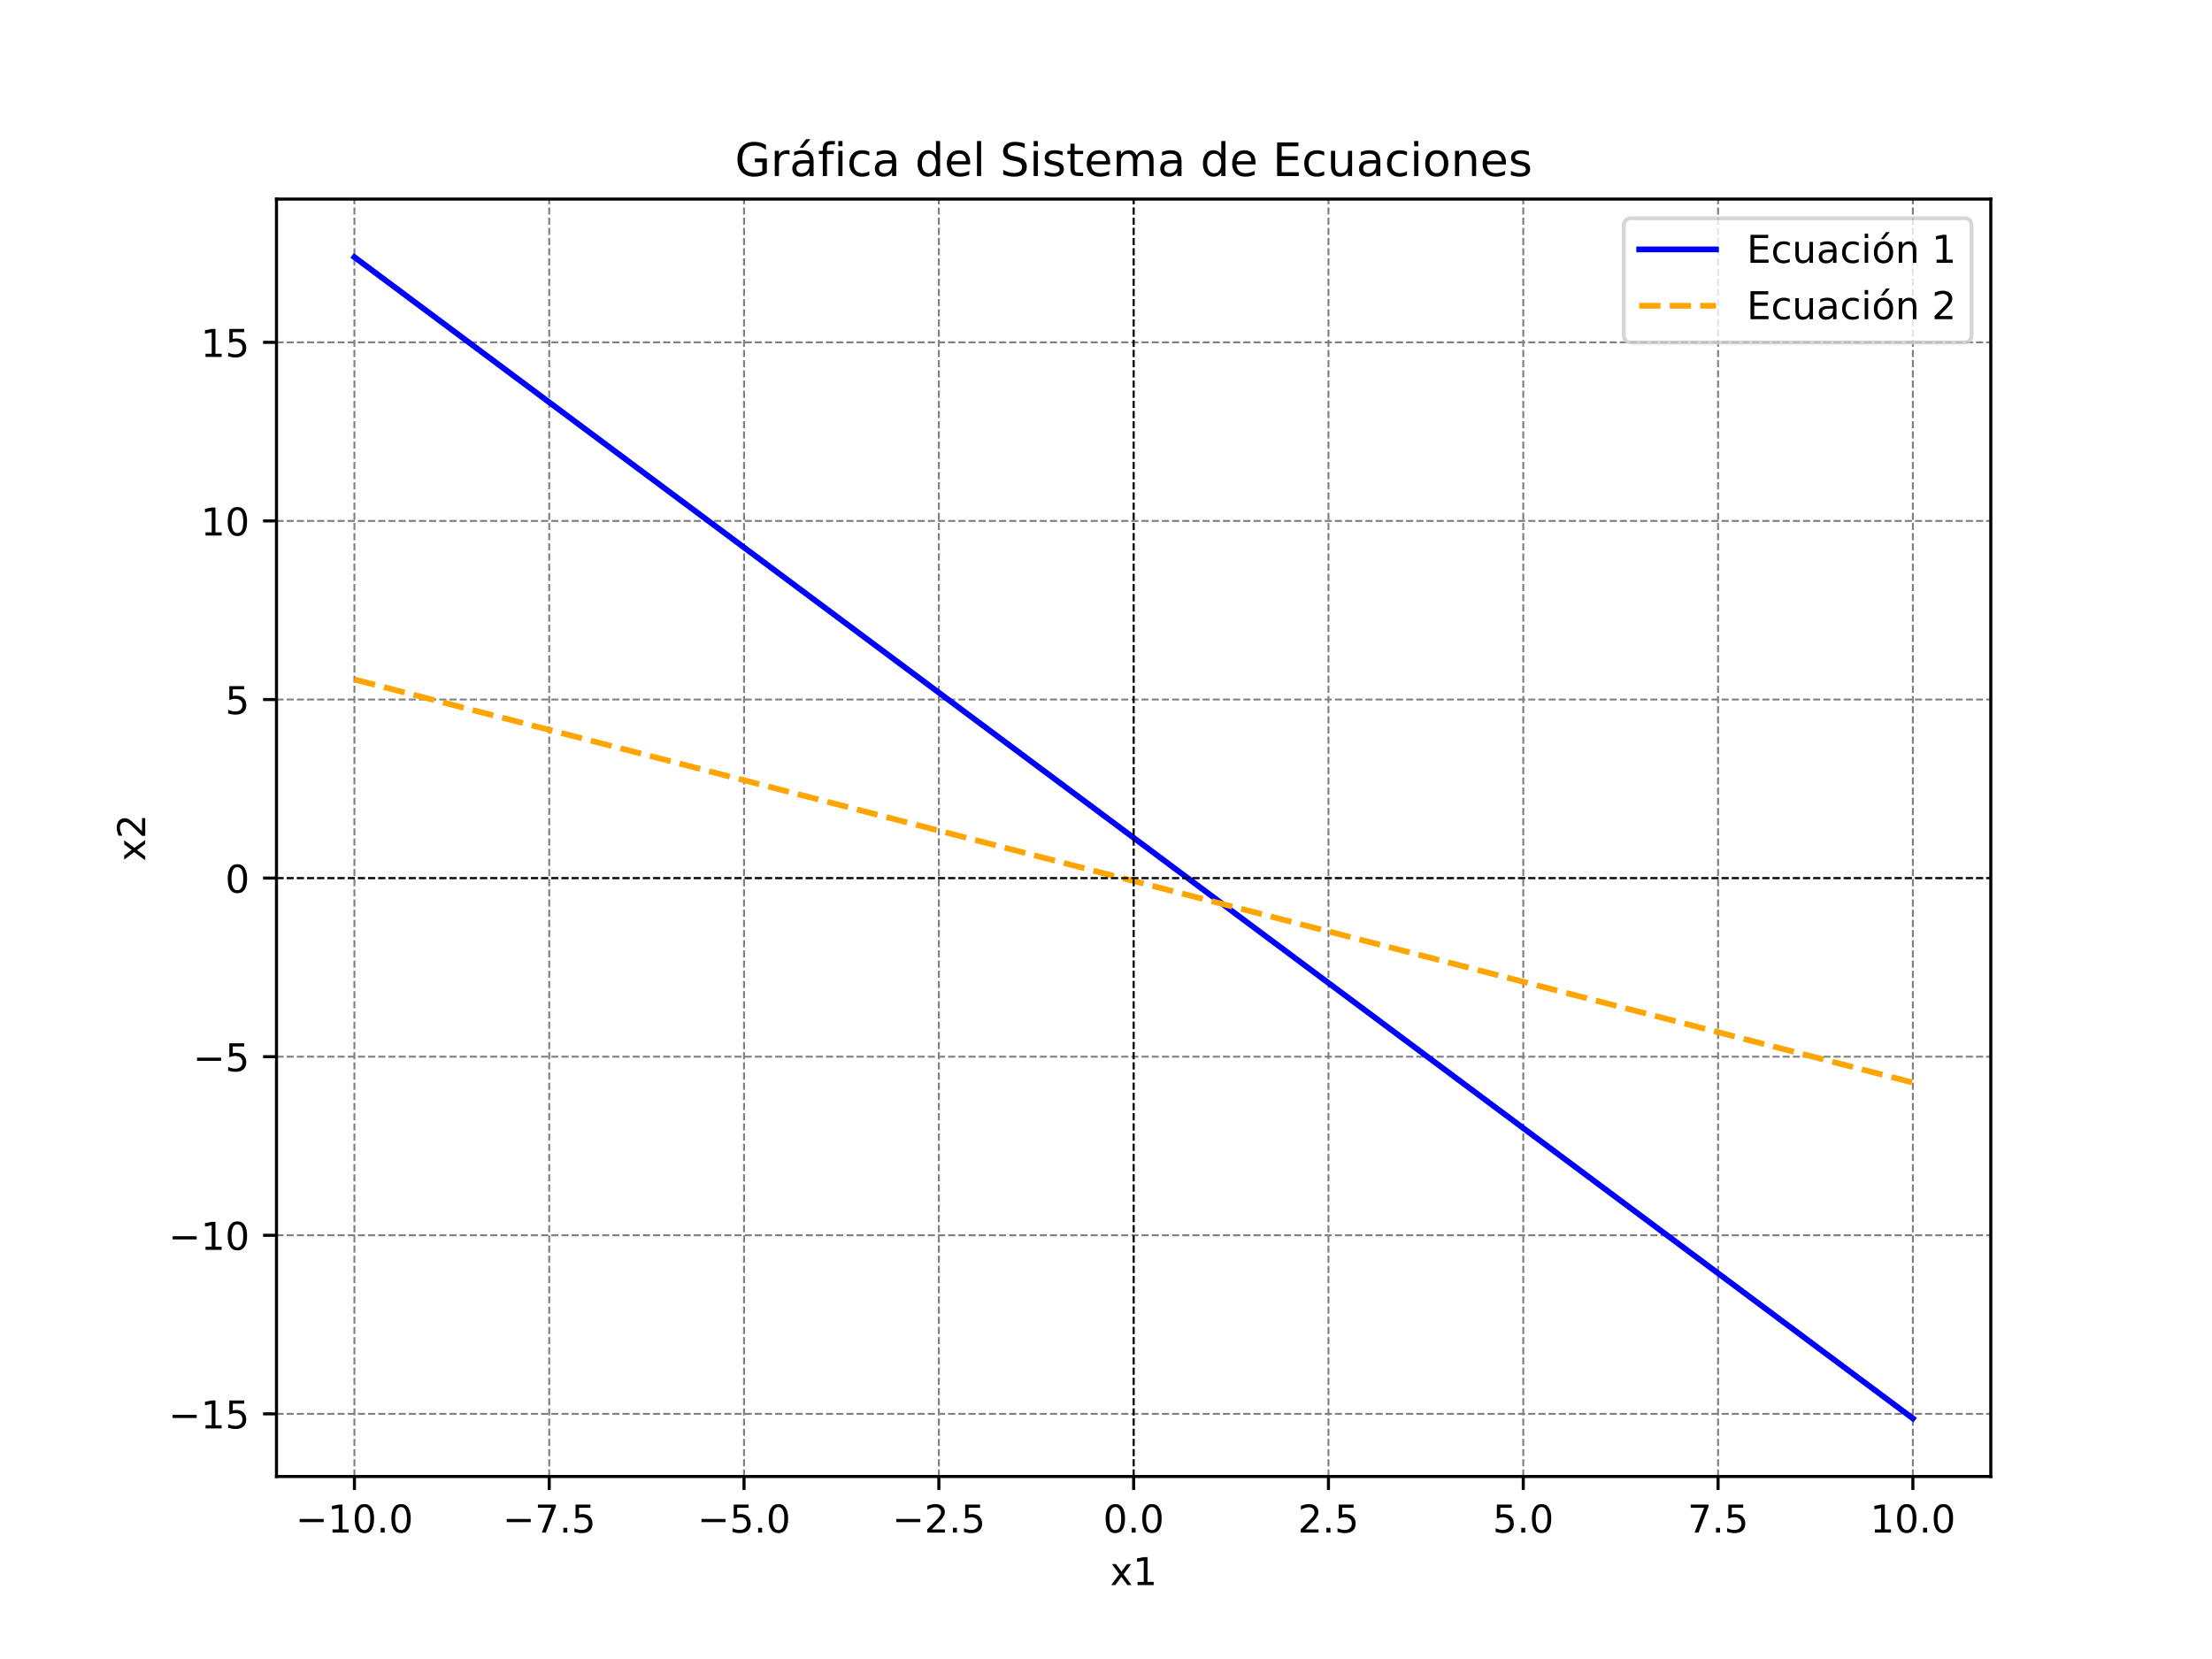
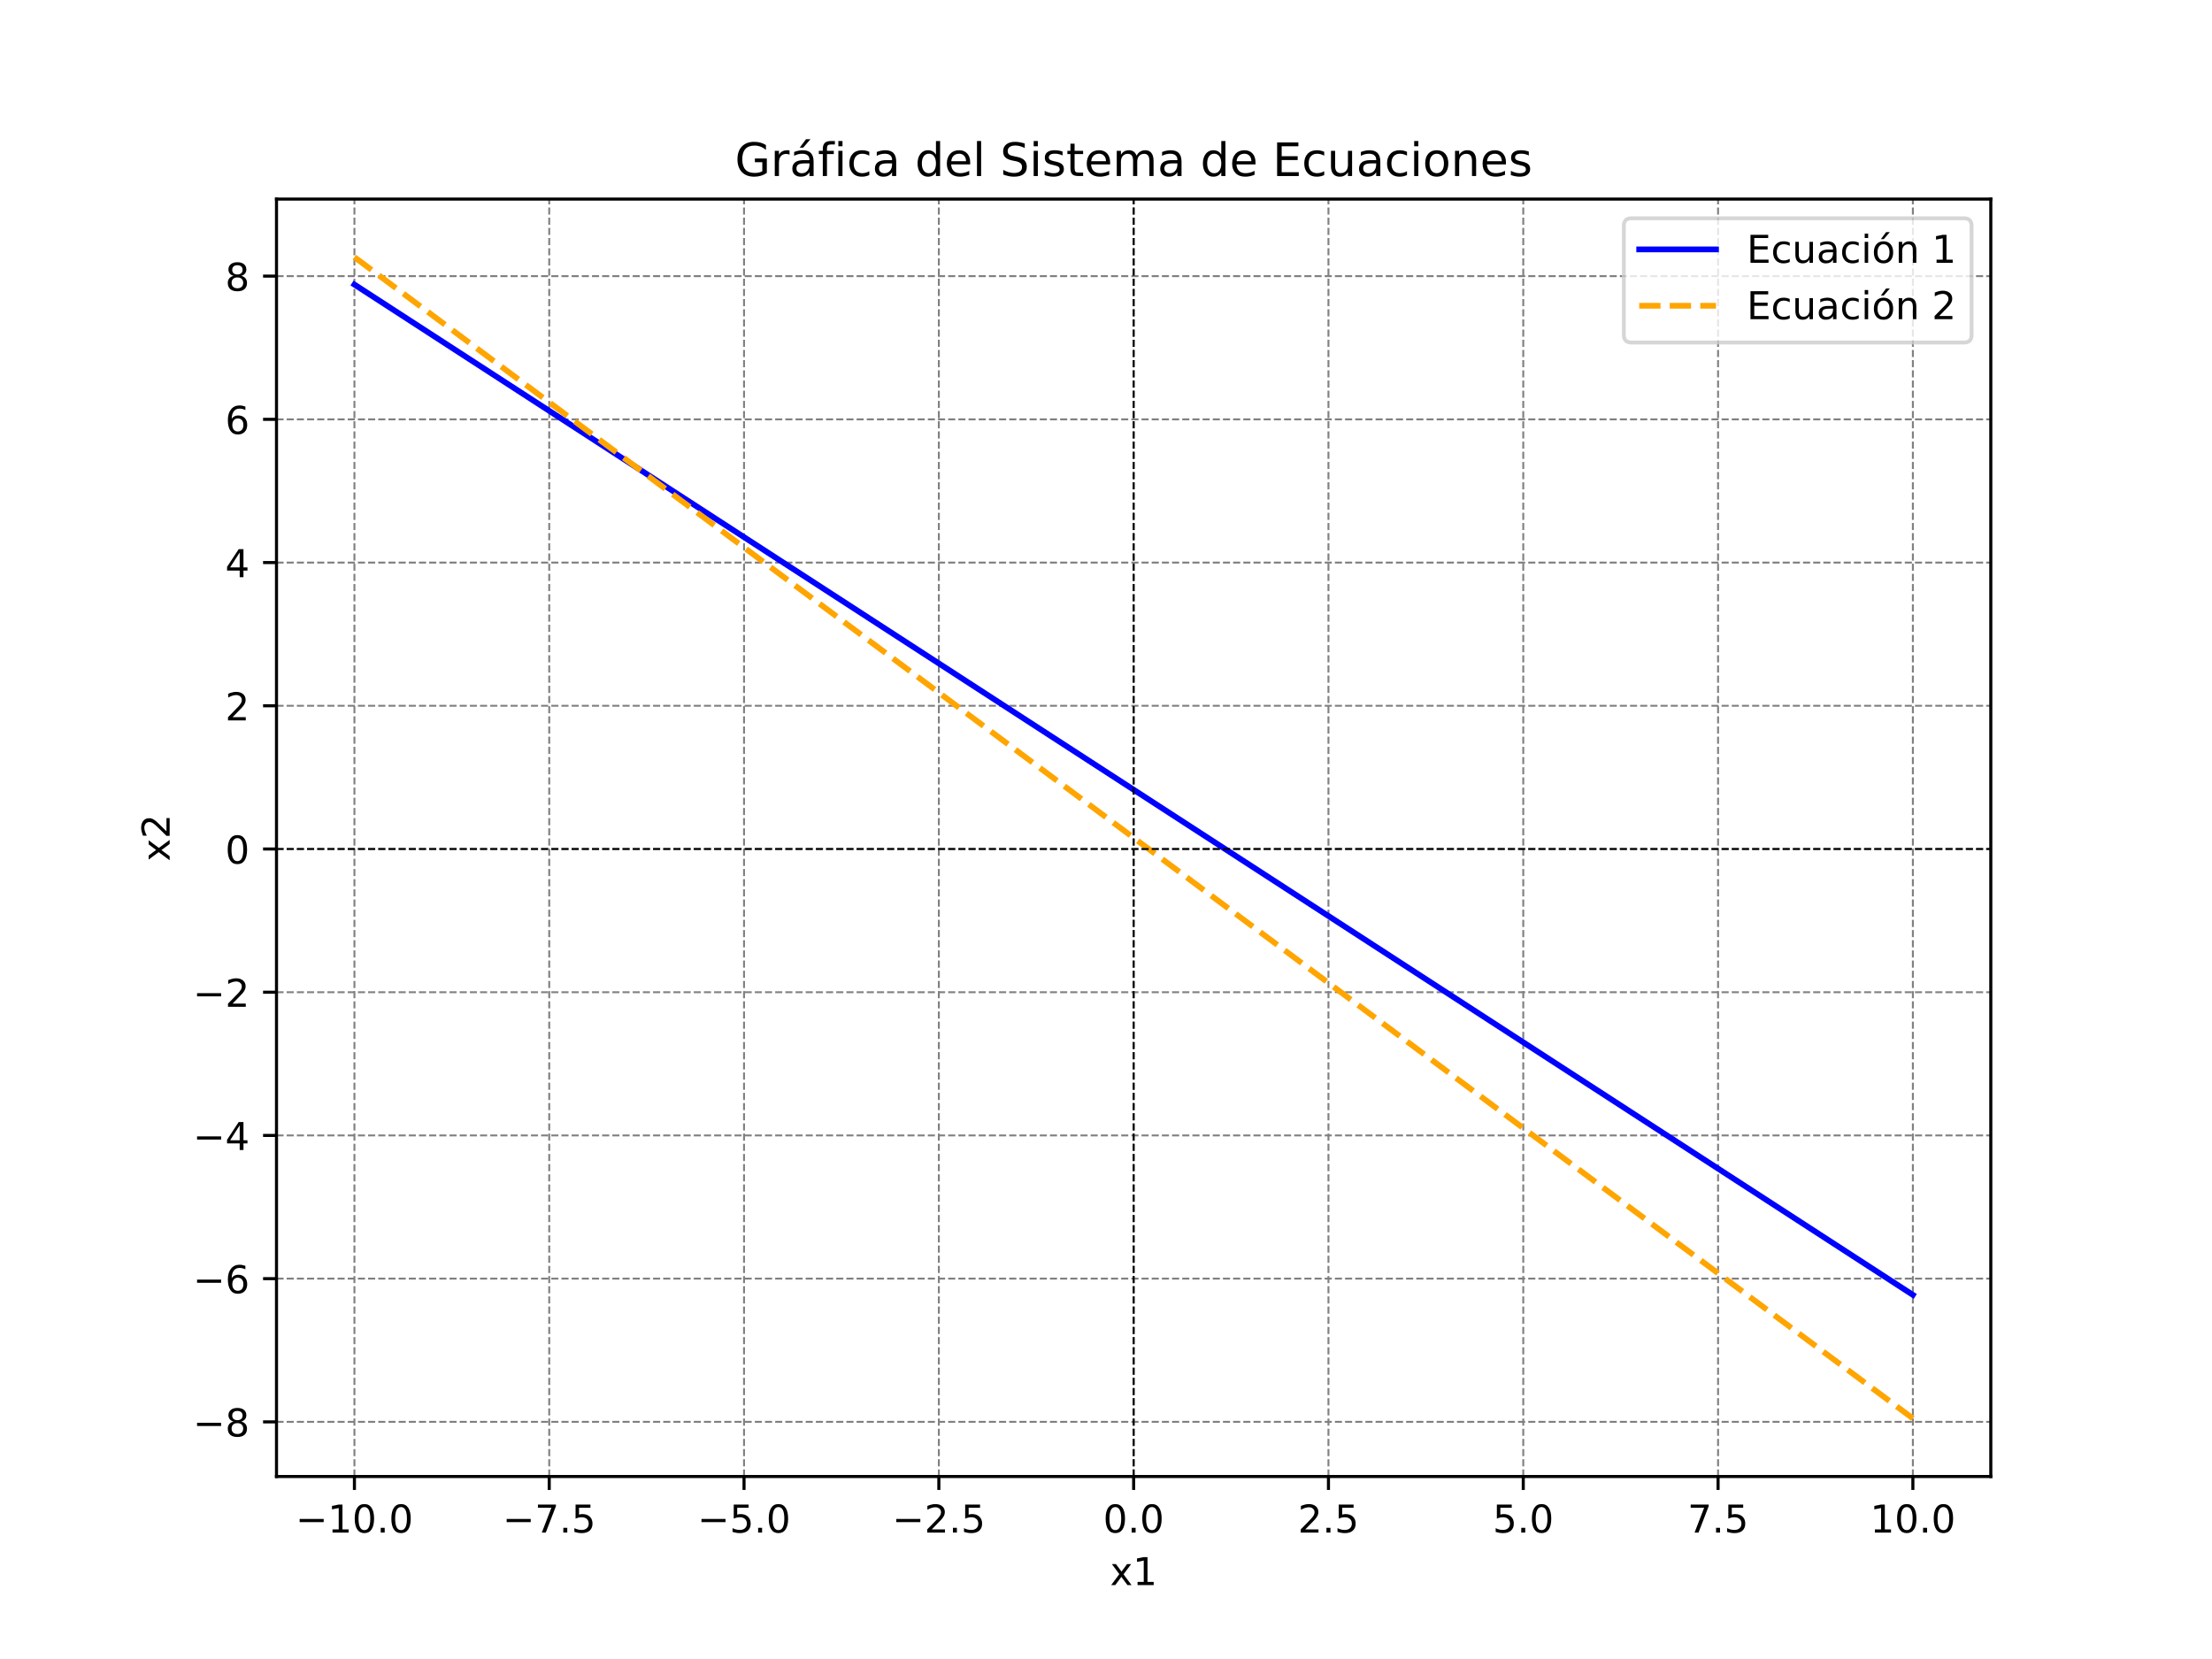
<svg xmlns="http://www.w3.org/2000/svg" xmlns:xlink="http://www.w3.org/1999/xlink" width="576pt" height="432pt" viewBox="0 0 576 432" version="1.1">
  <defs>
    <style type="text/css">*{stroke-linejoin: round; stroke-linecap: butt}</style>
  </defs>
  <g id="figure_1">
    <g id="patch_1">
      <path d="M 0 432  L 576 432  L 576 0  L 0 0  z " style="fill: #ffffff" />
    </g>
    <g id="axes_1">
      <g id="patch_2">
        <path d="M 72 384.48  L 518.4 384.48  L 518.4 51.84  L 72 51.84  z " style="fill: #ffffff" />
      </g>
      <g id="matplotlib.axis_1">
        <g id="xtick_1">
          <g id="line2d_1">
-             <path d="M 92.291 384.48  L 92.291 51.84  " clip-path="url(#pe695e74eee)" style="fill: none; stroke-dasharray: 1.85,0.8; stroke-dashoffset: 0; stroke: #808080; stroke-width: 0.5" />
+             <path d="M 92.291 384.48  L 92.291 51.84  " clip-path="url(#p5230355f85)" style="fill: none; stroke-dasharray: 1.85,0.8; stroke-dashoffset: 0; stroke: #808080; stroke-width: 0.5" />
          </g>
          <g id="line2d_2">
            <defs>
-               <path id="m166643a749" d="M 0 0  L 0 3.5  " style="stroke: #000000; stroke-width: 0.8" />
+               <path id="m3324bf69c1" d="M 0 0  L 0 3.5  " style="stroke: #000000; stroke-width: 0.8" />
            </defs>
            <g>
-               <use xlink:href="#m166643a749" x="92.291" y="384.48" style="stroke: #000000; stroke-width: 0.8" />
+               <use xlink:href="#m3324bf69c1" x="92.291" y="384.48" style="stroke: #000000; stroke-width: 0.8" />
            </g>
          </g>
          <g id="text_1">
            <g transform="translate(76.96825 399.0784) scale(0.1 -0.1)">
              <defs>
                <path id="DejaVuSans-2212" d="M 678 2272  L 4684 2272  L 4684 1741  L 678 1741  L 678 2272  z " transform="scale(0.015625)" />
                <path id="DejaVuSans-31" d="M 794 531  L 1825 531  L 1825 4091  L 703 3866  L 703 4441  L 1819 4666  L 2450 4666  L 2450 531  L 3481 531  L 3481 0  L 794 0  L 794 531  z " transform="scale(0.015625)" />
                <path id="DejaVuSans-30" d="M 2034 4250  Q 1547 4250 1301 3770  Q 1056 3291 1056 2328  Q 1056 1369 1301 889  Q 1547 409 2034 409  Q 2525 409 2770 889  Q 3016 1369 3016 2328  Q 3016 3291 2770 3770  Q 2525 4250 2034 4250  z M 2034 4750  Q 2819 4750 3233 4129  Q 3647 3509 3647 2328  Q 3647 1150 3233 529  Q 2819 -91 2034 -91  Q 1250 -91 836 529  Q 422 1150 422 2328  Q 422 3509 836 4129  Q 1250 4750 2034 4750  z " transform="scale(0.015625)" />
                <path id="DejaVuSans-2e" d="M 684 794  L 1344 794  L 1344 0  L 684 0  L 684 794  z " transform="scale(0.015625)" />
              </defs>
              <use xlink:href="#DejaVuSans-2212" />
              <use xlink:href="#DejaVuSans-31" x="83.789" />
              <use xlink:href="#DejaVuSans-30" x="147.412" />
              <use xlink:href="#DejaVuSans-2e" x="211.035" />
              <use xlink:href="#DejaVuSans-30" x="242.822" />
            </g>
          </g>
        </g>
        <g id="xtick_2">
          <g id="line2d_3">
-             <path d="M 143.018 384.48  L 143.018 51.84  " clip-path="url(#pe695e74eee)" style="fill: none; stroke-dasharray: 1.85,0.8; stroke-dashoffset: 0; stroke: #808080; stroke-width: 0.5" />
+             <path d="M 143.018 384.48  L 143.018 51.84  " clip-path="url(#p5230355f85)" style="fill: none; stroke-dasharray: 1.85,0.8; stroke-dashoffset: 0; stroke: #808080; stroke-width: 0.5" />
          </g>
          <g id="line2d_4">
            <g>
-               <use xlink:href="#m166643a749" x="143.018" y="384.48" style="stroke: #000000; stroke-width: 0.8" />
+               <use xlink:href="#m3324bf69c1" x="143.018" y="384.48" style="stroke: #000000; stroke-width: 0.8" />
            </g>
          </g>
          <g id="text_2">
            <g transform="translate(130.8768 399.0784) scale(0.1 -0.1)">
              <defs>
                <path id="DejaVuSans-37" d="M 525 4666  L 3525 4666  L 3525 4397  L 1831 0  L 1172 0  L 2766 4134  L 525 4134  L 525 4666  z " transform="scale(0.015625)" />
                <path id="DejaVuSans-35" d="M 691 4666  L 3169 4666  L 3169 4134  L 1269 4134  L 1269 2991  Q 1406 3038 1543 3061  Q 1681 3084 1819 3084  Q 2600 3084 3056 2656  Q 3513 2228 3513 1497  Q 3513 744 3044 326  Q 2575 -91 1722 -91  Q 1428 -91 1123 -41  Q 819 9 494 109  L 494 744  Q 775 591 1075 516  Q 1375 441 1709 441  Q 2250 441 2565 725  Q 2881 1009 2881 1497  Q 2881 1984 2565 2268  Q 2250 2553 1709 2553  Q 1456 2553 1204 2497  Q 953 2441 691 2322  L 691 4666  z " transform="scale(0.015625)" />
              </defs>
              <use xlink:href="#DejaVuSans-2212" />
              <use xlink:href="#DejaVuSans-37" x="83.789" />
              <use xlink:href="#DejaVuSans-2e" x="147.412" />
              <use xlink:href="#DejaVuSans-35" x="179.199" />
            </g>
          </g>
        </g>
        <g id="xtick_3">
          <g id="line2d_5">
-             <path d="M 193.745 384.48  L 193.745 51.84  " clip-path="url(#pe695e74eee)" style="fill: none; stroke-dasharray: 1.85,0.8; stroke-dashoffset: 0; stroke: #808080; stroke-width: 0.5" />
+             <path d="M 193.745 384.48  L 193.745 51.84  " clip-path="url(#p5230355f85)" style="fill: none; stroke-dasharray: 1.85,0.8; stroke-dashoffset: 0; stroke: #808080; stroke-width: 0.5" />
          </g>
          <g id="line2d_6">
            <g>
-               <use xlink:href="#m166643a749" x="193.745" y="384.48" style="stroke: #000000; stroke-width: 0.8" />
+               <use xlink:href="#m3324bf69c1" x="193.745" y="384.48" style="stroke: #000000; stroke-width: 0.8" />
            </g>
          </g>
          <g id="text_3">
            <g transform="translate(181.604 399.0784) scale(0.1 -0.1)">
              <use xlink:href="#DejaVuSans-2212" />
              <use xlink:href="#DejaVuSans-35" x="83.789" />
              <use xlink:href="#DejaVuSans-2e" x="147.412" />
              <use xlink:href="#DejaVuSans-30" x="179.199" />
            </g>
          </g>
        </g>
        <g id="xtick_4">
          <g id="line2d_7">
-             <path d="M 244.473 384.48  L 244.473 51.84  " clip-path="url(#pe695e74eee)" style="fill: none; stroke-dasharray: 1.85,0.8; stroke-dashoffset: 0; stroke: #808080; stroke-width: 0.5" />
+             <path d="M 244.473 384.48  L 244.473 51.84  " clip-path="url(#p5230355f85)" style="fill: none; stroke-dasharray: 1.85,0.8; stroke-dashoffset: 0; stroke: #808080; stroke-width: 0.5" />
          </g>
          <g id="line2d_8">
            <g>
-               <use xlink:href="#m166643a749" x="244.473" y="384.48" style="stroke: #000000; stroke-width: 0.8" />
+               <use xlink:href="#m3324bf69c1" x="244.473" y="384.48" style="stroke: #000000; stroke-width: 0.8" />
            </g>
          </g>
          <g id="text_4">
            <g transform="translate(232.3313 399.0784) scale(0.1 -0.1)">
              <defs>
                <path id="DejaVuSans-32" d="M 1228 531  L 3431 531  L 3431 0  L 469 0  L 469 531  Q 828 903 1448 1529  Q 2069 2156 2228 2338  Q 2531 2678 2651 2914  Q 2772 3150 2772 3378  Q 2772 3750 2511 3984  Q 2250 4219 1831 4219  Q 1534 4219 1204 4116  Q 875 4013 500 3803  L 500 4441  Q 881 4594 1212 4672  Q 1544 4750 1819 4750  Q 2544 4750 2975 4387  Q 3406 4025 3406 3419  Q 3406 3131 3298 2873  Q 3191 2616 2906 2266  Q 2828 2175 2409 1742  Q 1991 1309 1228 531  z " transform="scale(0.015625)" />
              </defs>
              <use xlink:href="#DejaVuSans-2212" />
              <use xlink:href="#DejaVuSans-32" x="83.789" />
              <use xlink:href="#DejaVuSans-2e" x="147.412" />
              <use xlink:href="#DejaVuSans-35" x="179.199" />
            </g>
          </g>
        </g>
        <g id="xtick_5">
          <g id="line2d_9">
-             <path d="M 295.2 384.48  L 295.2 51.84  " clip-path="url(#pe695e74eee)" style="fill: none; stroke-dasharray: 1.85,0.8; stroke-dashoffset: 0; stroke: #808080; stroke-width: 0.5" />
+             <path d="M 295.2 384.48  L 295.2 51.84  " clip-path="url(#p5230355f85)" style="fill: none; stroke-dasharray: 1.85,0.8; stroke-dashoffset: 0; stroke: #808080; stroke-width: 0.5" />
          </g>
          <g id="line2d_10">
            <g>
-               <use xlink:href="#m166643a749" x="295.2" y="384.48" style="stroke: #000000; stroke-width: 0.8" />
+               <use xlink:href="#m3324bf69c1" x="295.2" y="384.48" style="stroke: #000000; stroke-width: 0.8" />
            </g>
          </g>
          <g id="text_5">
            <g transform="translate(287.2484 399.0784) scale(0.1 -0.1)">
              <use xlink:href="#DejaVuSans-30" />
              <use xlink:href="#DejaVuSans-2e" x="63.623" />
              <use xlink:href="#DejaVuSans-30" x="95.41" />
            </g>
          </g>
        </g>
        <g id="xtick_6">
          <g id="line2d_11">
-             <path d="M 345.927 384.48  L 345.927 51.84  " clip-path="url(#pe695e74eee)" style="fill: none; stroke-dasharray: 1.85,0.8; stroke-dashoffset: 0; stroke: #808080; stroke-width: 0.5" />
+             <path d="M 345.927 384.48  L 345.927 51.84  " clip-path="url(#p5230355f85)" style="fill: none; stroke-dasharray: 1.85,0.8; stroke-dashoffset: 0; stroke: #808080; stroke-width: 0.5" />
          </g>
          <g id="line2d_12">
            <g>
-               <use xlink:href="#m166643a749" x="345.927" y="384.48" style="stroke: #000000; stroke-width: 0.8" />
+               <use xlink:href="#m3324bf69c1" x="345.927" y="384.48" style="stroke: #000000; stroke-width: 0.8" />
            </g>
          </g>
          <g id="text_6">
            <g transform="translate(337.9757 399.0784) scale(0.1 -0.1)">
              <use xlink:href="#DejaVuSans-32" />
              <use xlink:href="#DejaVuSans-2e" x="63.623" />
              <use xlink:href="#DejaVuSans-35" x="95.41" />
            </g>
          </g>
        </g>
        <g id="xtick_7">
          <g id="line2d_13">
-             <path d="M 396.655 384.48  L 396.655 51.84  " clip-path="url(#pe695e74eee)" style="fill: none; stroke-dasharray: 1.85,0.8; stroke-dashoffset: 0; stroke: #808080; stroke-width: 0.5" />
+             <path d="M 396.655 384.48  L 396.655 51.84  " clip-path="url(#p5230355f85)" style="fill: none; stroke-dasharray: 1.85,0.8; stroke-dashoffset: 0; stroke: #808080; stroke-width: 0.5" />
          </g>
          <g id="line2d_14">
            <g>
-               <use xlink:href="#m166643a749" x="396.655" y="384.48" style="stroke: #000000; stroke-width: 0.8" />
+               <use xlink:href="#m3324bf69c1" x="396.655" y="384.48" style="stroke: #000000; stroke-width: 0.8" />
            </g>
          </g>
          <g id="text_7">
            <g transform="translate(388.703 399.0784) scale(0.1 -0.1)">
              <use xlink:href="#DejaVuSans-35" />
              <use xlink:href="#DejaVuSans-2e" x="63.623" />
              <use xlink:href="#DejaVuSans-30" x="95.41" />
            </g>
          </g>
        </g>
        <g id="xtick_8">
          <g id="line2d_15">
-             <path d="M 447.382 384.48  L 447.382 51.84  " clip-path="url(#pe695e74eee)" style="fill: none; stroke-dasharray: 1.85,0.8; stroke-dashoffset: 0; stroke: #808080; stroke-width: 0.5" />
+             <path d="M 447.382 384.48  L 447.382 51.84  " clip-path="url(#p5230355f85)" style="fill: none; stroke-dasharray: 1.85,0.8; stroke-dashoffset: 0; stroke: #808080; stroke-width: 0.5" />
          </g>
          <g id="line2d_16">
            <g>
-               <use xlink:href="#m166643a749" x="447.382" y="384.48" style="stroke: #000000; stroke-width: 0.8" />
+               <use xlink:href="#m3324bf69c1" x="447.382" y="384.48" style="stroke: #000000; stroke-width: 0.8" />
            </g>
          </g>
          <g id="text_8">
            <g transform="translate(439.4303 399.0784) scale(0.1 -0.1)">
              <use xlink:href="#DejaVuSans-37" />
              <use xlink:href="#DejaVuSans-2e" x="63.623" />
              <use xlink:href="#DejaVuSans-35" x="95.41" />
            </g>
          </g>
        </g>
        <g id="xtick_9">
          <g id="line2d_17">
-             <path d="M 498.109 384.48  L 498.109 51.84  " clip-path="url(#pe695e74eee)" style="fill: none; stroke-dasharray: 1.85,0.8; stroke-dashoffset: 0; stroke: #808080; stroke-width: 0.5" />
+             <path d="M 498.109 384.48  L 498.109 51.84  " clip-path="url(#p5230355f85)" style="fill: none; stroke-dasharray: 1.85,0.8; stroke-dashoffset: 0; stroke: #808080; stroke-width: 0.5" />
          </g>
          <g id="line2d_18">
            <g>
-               <use xlink:href="#m166643a749" x="498.109" y="384.48" style="stroke: #000000; stroke-width: 0.8" />
+               <use xlink:href="#m3324bf69c1" x="498.109" y="384.48" style="stroke: #000000; stroke-width: 0.8" />
            </g>
          </g>
          <g id="text_9">
            <g transform="translate(486.9763 399.0784) scale(0.1 -0.1)">
              <use xlink:href="#DejaVuSans-31" />
              <use xlink:href="#DejaVuSans-30" x="63.623" />
              <use xlink:href="#DejaVuSans-2e" x="127.246" />
              <use xlink:href="#DejaVuSans-30" x="159.033" />
            </g>
          </g>
        </g>
        <g id="text_10">
          <g transform="translate(289.0594 412.7566) scale(0.1 -0.1)">
            <defs>
              <path id="DejaVuSans-78" d="M 3513 3500  L 2247 1797  L 3578 0  L 2900 0  L 1881 1375  L 863 0  L 184 0  L 1544 1831  L 300 3500  L 978 3500  L 1906 2253  L 2834 3500  L 3513 3500  z " transform="scale(0.015625)" />
            </defs>
            <use xlink:href="#DejaVuSans-78" />
            <use xlink:href="#DejaVuSans-31" x="59.18" />
          </g>
        </g>
      </g>
      <g id="matplotlib.axis_2">
        <g id="ytick_1">
          <g id="line2d_19">
-             <path d="M 72 368.165  L 518.4 368.165  " clip-path="url(#pe695e74eee)" style="fill: none; stroke-dasharray: 1.85,0.8; stroke-dashoffset: 0; stroke: #808080; stroke-width: 0.5" />
+             <path d="M 72 370.248  L 518.4 370.248  " clip-path="url(#p5230355f85)" style="fill: none; stroke-dasharray: 1.85,0.8; stroke-dashoffset: 0; stroke: #808080; stroke-width: 0.5" />
          </g>
          <g id="line2d_20">
            <defs>
-               <path id="m9eb5564ebd" d="M 0 0  L -3.5 0  " style="stroke: #000000; stroke-width: 0.8" />
+               <path id="mdb6d099c5b" d="M 0 0  L -3.5 0  " style="stroke: #000000; stroke-width: 0.8" />
            </defs>
            <g>
-               <use xlink:href="#m9eb5564ebd" x="72" y="368.165" style="stroke: #000000; stroke-width: 0.8" />
+               <use xlink:href="#mdb6d099c5b" x="72" y="370.248" style="stroke: #000000; stroke-width: 0.8" />
            </g>
          </g>
          <g id="text_11">
-             <g transform="translate(43.89531 371.9642) scale(0.1 -0.1)">
-               <use xlink:href="#DejaVuSans-2212" />
-               <use xlink:href="#DejaVuSans-31" x="83.789" />
-               <use xlink:href="#DejaVuSans-35" x="147.412" />
+             <g transform="translate(50.25781 374.0471) scale(0.1 -0.1)">
+               <defs>
+                 <path id="DejaVuSans-38" d="M 2034 2216  Q 1584 2216 1326 1975  Q 1069 1734 1069 1313  Q 1069 891 1326 650  Q 1584 409 2034 409  Q 2484 409 2743 651  Q 3003 894 3003 1313  Q 3003 1734 2745 1975  Q 2488 2216 2034 2216  z M 1403 2484  Q 997 2584 770 2862  Q 544 3141 544 3541  Q 544 4100 942 4425  Q 1341 4750 2034 4750  Q 2731 4750 3128 4425  Q 3525 4100 3525 3541  Q 3525 3141 3298 2862  Q 3072 2584 2669 2484  Q 3125 2378 3379 2068  Q 3634 1759 3634 1313  Q 3634 634 3220 271  Q 2806 -91 2034 -91  Q 1263 -91 848 271  Q 434 634 434 1313  Q 434 1759 690 2068  Q 947 2378 1403 2484  z M 1172 3481  Q 1172 3119 1398 2916  Q 1625 2713 2034 2713  Q 2441 2713 2670 2916  Q 2900 3119 2900 3481  Q 2900 3844 2670 4047  Q 2441 4250 2034 4250  Q 1625 4250 1398 4047  Q 1172 3844 1172 3481  z " transform="scale(0.015625)" />
+               </defs>
+               <use xlink:href="#DejaVuSans-2212" />
+               <use xlink:href="#DejaVuSans-38" x="83.789" />
            </g>
          </g>
        </g>
        <g id="ytick_2">
          <g id="line2d_21">
-             <path d="M 72 321.662  L 518.4 321.662  " clip-path="url(#pe695e74eee)" style="fill: none; stroke-dasharray: 1.85,0.8; stroke-dashoffset: 0; stroke: #808080; stroke-width: 0.5" />
+             <path d="M 72 332.955  L 518.4 332.955  " clip-path="url(#p5230355f85)" style="fill: none; stroke-dasharray: 1.85,0.8; stroke-dashoffset: 0; stroke: #808080; stroke-width: 0.5" />
          </g>
          <g id="line2d_22">
            <g>
-               <use xlink:href="#m9eb5564ebd" x="72" y="321.662" style="stroke: #000000; stroke-width: 0.8" />
+               <use xlink:href="#mdb6d099c5b" x="72" y="332.955" style="stroke: #000000; stroke-width: 0.8" />
            </g>
          </g>
          <g id="text_12">
-             <g transform="translate(43.89531 325.4611) scale(0.1 -0.1)">
-               <use xlink:href="#DejaVuSans-2212" />
-               <use xlink:href="#DejaVuSans-31" x="83.789" />
-               <use xlink:href="#DejaVuSans-30" x="147.412" />
+             <g transform="translate(50.25781 336.7545) scale(0.1 -0.1)">
+               <defs>
+                 <path id="DejaVuSans-36" d="M 2113 2584  Q 1688 2584 1439 2293  Q 1191 2003 1191 1497  Q 1191 994 1439 701  Q 1688 409 2113 409  Q 2538 409 2786 701  Q 3034 994 3034 1497  Q 3034 2003 2786 2293  Q 2538 2584 2113 2584  z M 3366 4563  L 3366 3988  Q 3128 4100 2886 4159  Q 2644 4219 2406 4219  Q 1781 4219 1451 3797  Q 1122 3375 1075 2522  Q 1259 2794 1537 2939  Q 1816 3084 2150 3084  Q 2853 3084 3261 2657  Q 3669 2231 3669 1497  Q 3669 778 3244 343  Q 2819 -91 2113 -91  Q 1303 -91 875 529  Q 447 1150 447 2328  Q 447 3434 972 4092  Q 1497 4750 2381 4750  Q 2619 4750 2861 4703  Q 3103 4656 3366 4563  z " transform="scale(0.015625)" />
+               </defs>
+               <use xlink:href="#DejaVuSans-2212" />
+               <use xlink:href="#DejaVuSans-36" x="83.789" />
            </g>
          </g>
        </g>
        <g id="ytick_3">
          <g id="line2d_23">
-             <path d="M 72 275.159  L 518.4 275.159  " clip-path="url(#pe695e74eee)" style="fill: none; stroke-dasharray: 1.85,0.8; stroke-dashoffset: 0; stroke: #808080; stroke-width: 0.5" />
+             <path d="M 72 295.663  L 518.4 295.663  " clip-path="url(#p5230355f85)" style="fill: none; stroke-dasharray: 1.85,0.8; stroke-dashoffset: 0; stroke: #808080; stroke-width: 0.5" />
          </g>
          <g id="line2d_24">
            <g>
-               <use xlink:href="#m9eb5564ebd" x="72" y="275.159" style="stroke: #000000; stroke-width: 0.8" />
+               <use xlink:href="#mdb6d099c5b" x="72" y="295.663" style="stroke: #000000; stroke-width: 0.8" />
            </g>
          </g>
          <g id="text_13">
-             <g transform="translate(50.25781 278.958) scale(0.1 -0.1)">
-               <use xlink:href="#DejaVuSans-2212" />
-               <use xlink:href="#DejaVuSans-35" x="83.789" />
+             <g transform="translate(50.25781 299.4619) scale(0.1 -0.1)">
+               <defs>
+                 <path id="DejaVuSans-34" d="M 2419 4116  L 825 1625  L 2419 1625  L 2419 4116  z M 2253 4666  L 3047 4666  L 3047 1625  L 3713 1625  L 3713 1100  L 3047 1100  L 3047 0  L 2419 0  L 2419 1100  L 313 1100  L 313 1709  L 2253 4666  z " transform="scale(0.015625)" />
+               </defs>
+               <use xlink:href="#DejaVuSans-2212" />
+               <use xlink:href="#DejaVuSans-34" x="83.789" />
            </g>
          </g>
        </g>
        <g id="ytick_4">
          <g id="line2d_25">
-             <path d="M 72 228.656  L 518.4 228.656  " clip-path="url(#pe695e74eee)" style="fill: none; stroke-dasharray: 1.85,0.8; stroke-dashoffset: 0; stroke: #808080; stroke-width: 0.5" />
+             <path d="M 72 258.37  L 518.4 258.37  " clip-path="url(#p5230355f85)" style="fill: none; stroke-dasharray: 1.85,0.8; stroke-dashoffset: 0; stroke: #808080; stroke-width: 0.5" />
          </g>
          <g id="line2d_26">
            <g>
-               <use xlink:href="#m9eb5564ebd" x="72" y="228.656" style="stroke: #000000; stroke-width: 0.8" />
+               <use xlink:href="#mdb6d099c5b" x="72" y="258.37" style="stroke: #000000; stroke-width: 0.8" />
            </g>
          </g>
          <g id="text_14">
-             <g transform="translate(58.6375 232.4549) scale(0.1 -0.1)">
-               <use xlink:href="#DejaVuSans-30" />
+             <g transform="translate(50.25781 262.1693) scale(0.1 -0.1)">
+               <use xlink:href="#DejaVuSans-2212" />
+               <use xlink:href="#DejaVuSans-32" x="83.789" />
            </g>
          </g>
        </g>
        <g id="ytick_5">
          <g id="line2d_27">
-             <path d="M 72 182.153  L 518.4 182.153  " clip-path="url(#pe695e74eee)" style="fill: none; stroke-dasharray: 1.85,0.8; stroke-dashoffset: 0; stroke: #808080; stroke-width: 0.5" />
+             <path d="M 72 221.077  L 518.4 221.077  " clip-path="url(#p5230355f85)" style="fill: none; stroke-dasharray: 1.85,0.8; stroke-dashoffset: 0; stroke: #808080; stroke-width: 0.5" />
          </g>
          <g id="line2d_28">
            <g>
-               <use xlink:href="#m9eb5564ebd" x="72" y="182.153" style="stroke: #000000; stroke-width: 0.8" />
+               <use xlink:href="#mdb6d099c5b" x="72" y="221.077" style="stroke: #000000; stroke-width: 0.8" />
            </g>
          </g>
          <g id="text_15">
-             <g transform="translate(58.6375 185.9518) scale(0.1 -0.1)">
-               <use xlink:href="#DejaVuSans-35" />
+             <g transform="translate(58.6375 224.8767) scale(0.1 -0.1)">
+               <use xlink:href="#DejaVuSans-30" />
            </g>
          </g>
        </g>
        <g id="ytick_6">
          <g id="line2d_29">
-             <path d="M 72 135.649  L 518.4 135.649  " clip-path="url(#pe695e74eee)" style="fill: none; stroke-dasharray: 1.85,0.8; stroke-dashoffset: 0; stroke: #808080; stroke-width: 0.5" />
+             <path d="M 72 183.785  L 518.4 183.785  " clip-path="url(#p5230355f85)" style="fill: none; stroke-dasharray: 1.85,0.8; stroke-dashoffset: 0; stroke: #808080; stroke-width: 0.5" />
          </g>
          <g id="line2d_30">
            <g>
-               <use xlink:href="#m9eb5564ebd" x="72" y="135.649" style="stroke: #000000; stroke-width: 0.8" />
+               <use xlink:href="#mdb6d099c5b" x="72" y="183.785" style="stroke: #000000; stroke-width: 0.8" />
            </g>
          </g>
          <g id="text_16">
-             <g transform="translate(52.275 139.4487) scale(0.1 -0.1)">
-               <use xlink:href="#DejaVuSans-31" />
-               <use xlink:href="#DejaVuSans-30" x="63.623" />
+             <g transform="translate(58.6375 187.5841) scale(0.1 -0.1)">
+               <use xlink:href="#DejaVuSans-32" />
            </g>
          </g>
        </g>
        <g id="ytick_7">
          <g id="line2d_31">
-             <path d="M 72 89.146  L 518.4 89.146  " clip-path="url(#pe695e74eee)" style="fill: none; stroke-dasharray: 1.85,0.8; stroke-dashoffset: 0; stroke: #808080; stroke-width: 0.5" />
+             <path d="M 72 146.492  L 518.4 146.492  " clip-path="url(#p5230355f85)" style="fill: none; stroke-dasharray: 1.85,0.8; stroke-dashoffset: 0; stroke: #808080; stroke-width: 0.5" />
          </g>
          <g id="line2d_32">
            <g>
-               <use xlink:href="#m9eb5564ebd" x="72" y="89.146" style="stroke: #000000; stroke-width: 0.8" />
+               <use xlink:href="#mdb6d099c5b" x="72" y="146.492" style="stroke: #000000; stroke-width: 0.8" />
            </g>
          </g>
          <g id="text_17">
-             <g transform="translate(52.275 92.94561) scale(0.1 -0.1)">
-               <use xlink:href="#DejaVuSans-31" />
-               <use xlink:href="#DejaVuSans-35" x="63.623" />
-             </g>
-           </g>
-         </g>
-         <g id="text_18">
-           <g transform="translate(37.81562 224.3006) rotate(-90) scale(0.1 -0.1)">
+             <g transform="translate(58.6375 150.2914) scale(0.1 -0.1)">
+               <use xlink:href="#DejaVuSans-34" />
+             </g>
+           </g>
+         </g>
+         <g id="ytick_8">
+           <g id="line2d_33">
+             <path d="M 72 109.2  L 518.4 109.2  " clip-path="url(#p5230355f85)" style="fill: none; stroke-dasharray: 1.85,0.8; stroke-dashoffset: 0; stroke: #808080; stroke-width: 0.5" />
+           </g>
+           <g id="line2d_34">
+             <g>
+               <use xlink:href="#mdb6d099c5b" x="72" y="109.2" style="stroke: #000000; stroke-width: 0.8" />
+             </g>
+           </g>
+           <g id="text_18">
+             <g transform="translate(58.6375 112.9988) scale(0.1 -0.1)">
+               <use xlink:href="#DejaVuSans-36" />
+             </g>
+           </g>
+         </g>
+         <g id="ytick_9">
+           <g id="line2d_35">
+             <path d="M 72 71.907  L 518.4 71.907  " clip-path="url(#p5230355f85)" style="fill: none; stroke-dasharray: 1.85,0.8; stroke-dashoffset: 0; stroke: #808080; stroke-width: 0.5" />
+           </g>
+           <g id="line2d_36">
+             <g>
+               <use xlink:href="#mdb6d099c5b" x="72" y="71.907" style="stroke: #000000; stroke-width: 0.8" />
+             </g>
+           </g>
+           <g id="text_19">
+             <g transform="translate(58.6375 75.7062) scale(0.1 -0.1)">
+               <use xlink:href="#DejaVuSans-38" />
+             </g>
+           </g>
+         </g>
+         <g id="text_20">
+           <g transform="translate(44.17813 224.3006) rotate(-90) scale(0.1 -0.1)">
            <use xlink:href="#DejaVuSans-78" />
            <use xlink:href="#DejaVuSans-32" x="59.18" />
          </g>
        </g>
      </g>
-       <g id="line2d_33">
-         <path d="M 92.291 66.96  L 498.109 369.36  L 498.109 369.36  " clip-path="url(#pe695e74eee)" style="fill: none; stroke: #0000ff; stroke-width: 1.5; stroke-linecap: square" />
-       </g>
-       <g id="line2d_34">
-         <path d="M 92.291 176.939  L 498.109 281.898  L 498.109 281.898  " clip-path="url(#pe695e74eee)" style="fill: none; stroke-dasharray: 5.55,2.4; stroke-dashoffset: 0; stroke: #ffa500; stroke-width: 1.5" />
-       </g>
-       <g id="line2d_35">
-         <path d="M 72 228.656  L 518.4 228.656  " clip-path="url(#pe695e74eee)" style="fill: none; stroke-dasharray: 1.85,0.8; stroke-dashoffset: 0; stroke: #000000; stroke-width: 0.5" />
-       </g>
-       <g id="line2d_36">
-         <path d="M 295.2 384.48  L 295.2 51.84  " clip-path="url(#pe695e74eee)" style="fill: none; stroke-dasharray: 1.85,0.8; stroke-dashoffset: 0; stroke: #000000; stroke-width: 0.5" />
+       <g id="line2d_37">
+         <path d="M 92.291 74.099  L 498.109 337.185  L 498.109 337.185  " clip-path="url(#p5230355f85)" style="fill: none; stroke: #0000ff; stroke-width: 1.5; stroke-linecap: square" />
+       </g>
+       <g id="line2d_38">
+         <path d="M 92.291 66.96  L 498.109 369.36  L 498.109 369.36  " clip-path="url(#p5230355f85)" style="fill: none; stroke-dasharray: 5.55,2.4; stroke-dashoffset: 0; stroke: #ffa500; stroke-width: 1.5" />
+       </g>
+       <g id="line2d_39">
+         <path d="M 72 221.077  L 518.4 221.077  " clip-path="url(#p5230355f85)" style="fill: none; stroke-dasharray: 1.85,0.8; stroke-dashoffset: 0; stroke: #000000; stroke-width: 0.5" />
+       </g>
+       <g id="line2d_40">
+         <path d="M 295.2 384.48  L 295.2 51.84  " clip-path="url(#p5230355f85)" style="fill: none; stroke-dasharray: 1.85,0.8; stroke-dashoffset: 0; stroke: #000000; stroke-width: 0.5" />
      </g>
      <g id="patch_3">
        <path d="M 72 384.48  L 72 51.84  " style="fill: none; stroke: #000000; stroke-width: 0.8; stroke-linejoin: miter; stroke-linecap: square" />
      </g>
      <g id="patch_4">
        <path d="M 518.4 384.48  L 518.4 51.84  " style="fill: none; stroke: #000000; stroke-width: 0.8; stroke-linejoin: miter; stroke-linecap: square" />
      </g>
      <g id="patch_5">
        <path d="M 72 384.48  L 518.4 384.48  " style="fill: none; stroke: #000000; stroke-width: 0.8; stroke-linejoin: miter; stroke-linecap: square" />
      </g>
      <g id="patch_6">
        <path d="M 72 51.84  L 518.4 51.84  " style="fill: none; stroke: #000000; stroke-width: 0.8; stroke-linejoin: miter; stroke-linecap: square" />
      </g>
-       <g id="text_19">
+       <g id="text_21">
        <g transform="translate(191.3625 45.84) scale(0.12 -0.12)">
          <defs>
            <path id="DejaVuSans-47" d="M 3809 666  L 3809 1919  L 2778 1919  L 2778 2438  L 4434 2438  L 4434 434  Q 4069 175 3628 42  Q 3188 -91 2688 -91  Q 1594 -91 976 548  Q 359 1188 359 2328  Q 359 3472 976 4111  Q 1594 4750 2688 4750  Q 3144 4750 3555 4637  Q 3966 4525 4313 4306  L 4313 3634  Q 3963 3931 3569 4081  Q 3175 4231 2741 4231  Q 1884 4231 1454 3753  Q 1025 3275 1025 2328  Q 1025 1384 1454 906  Q 1884 428 2741 428  Q 3075 428 3337 486  Q 3600 544 3809 666  z " transform="scale(0.015625)" />
            <path id="DejaVuSans-72" d="M 2631 2963  Q 2534 3019 2420 3045  Q 2306 3072 2169 3072  Q 1681 3072 1420 2755  Q 1159 2438 1159 1844  L 1159 0  L 581 0  L 581 3500  L 1159 3500  L 1159 2956  Q 1341 3275 1631 3429  Q 1922 3584 2338 3584  Q 2397 3584 2469 3576  Q 2541 3569 2628 3553  L 2631 2963  z " transform="scale(0.015625)" />
            <path id="DejaVuSans-e1" d="M 2194 1759  Q 1497 1759 1228 1600  Q 959 1441 959 1056  Q 959 750 1161 570  Q 1363 391 1709 391  Q 2188 391 2477 730  Q 2766 1069 2766 1631  L 2766 1759  L 2194 1759  z M 3341 1997  L 3341 0  L 2766 0  L 2766 531  Q 2569 213 2275 61  Q 1981 -91 1556 -91  Q 1019 -91 701 211  Q 384 513 384 1019  Q 384 1609 779 1909  Q 1175 2209 1959 2209  L 2766 2209  L 2766 2266  Q 2766 2663 2505 2880  Q 2244 3097 1772 3097  Q 1472 3097 1187 3025  Q 903 2953 641 2809  L 641 3341  Q 956 3463 1253 3523  Q 1550 3584 1831 3584  Q 2591 3584 2966 3190  Q 3341 2797 3341 1997  z M 2290 5119  L 2912 5119  L 1894 3944  L 1415 3944  L 2290 5119  z " transform="scale(0.015625)" />
            <path id="DejaVuSans-66" d="M 2375 4863  L 2375 4384  L 1825 4384  Q 1516 4384 1395 4259  Q 1275 4134 1275 3809  L 1275 3500  L 2222 3500  L 2222 3053  L 1275 3053  L 1275 0  L 697 0  L 697 3053  L 147 3053  L 147 3500  L 697 3500  L 697 3744  Q 697 4328 969 4595  Q 1241 4863 1831 4863  L 2375 4863  z " transform="scale(0.015625)" />
            <path id="DejaVuSans-69" d="M 603 3500  L 1178 3500  L 1178 0  L 603 0  L 603 3500  z M 603 4863  L 1178 4863  L 1178 4134  L 603 4134  L 603 4863  z " transform="scale(0.015625)" />
            <path id="DejaVuSans-63" d="M 3122 3366  L 3122 2828  Q 2878 2963 2633 3030  Q 2388 3097 2138 3097  Q 1578 3097 1268 2742  Q 959 2388 959 1747  Q 959 1106 1268 751  Q 1578 397 2138 397  Q 2388 397 2633 464  Q 2878 531 3122 666  L 3122 134  Q 2881 22 2623 -34  Q 2366 -91 2075 -91  Q 1284 -91 818 406  Q 353 903 353 1747  Q 353 2603 823 3093  Q 1294 3584 2113 3584  Q 2378 3584 2631 3529  Q 2884 3475 3122 3366  z " transform="scale(0.015625)" />
            <path id="DejaVuSans-61" d="M 2194 1759  Q 1497 1759 1228 1600  Q 959 1441 959 1056  Q 959 750 1161 570  Q 1363 391 1709 391  Q 2188 391 2477 730  Q 2766 1069 2766 1631  L 2766 1759  L 2194 1759  z M 3341 1997  L 3341 0  L 2766 0  L 2766 531  Q 2569 213 2275 61  Q 1981 -91 1556 -91  Q 1019 -91 701 211  Q 384 513 384 1019  Q 384 1609 779 1909  Q 1175 2209 1959 2209  L 2766 2209  L 2766 2266  Q 2766 2663 2505 2880  Q 2244 3097 1772 3097  Q 1472 3097 1187 3025  Q 903 2953 641 2809  L 641 3341  Q 956 3463 1253 3523  Q 1550 3584 1831 3584  Q 2591 3584 2966 3190  Q 3341 2797 3341 1997  z " transform="scale(0.015625)" />
            <path id="DejaVuSans-20" transform="scale(0.015625)" />
            <path id="DejaVuSans-64" d="M 2906 2969  L 2906 4863  L 3481 4863  L 3481 0  L 2906 0  L 2906 525  Q 2725 213 2448 61  Q 2172 -91 1784 -91  Q 1150 -91 751 415  Q 353 922 353 1747  Q 353 2572 751 3078  Q 1150 3584 1784 3584  Q 2172 3584 2448 3432  Q 2725 3281 2906 2969  z M 947 1747  Q 947 1113 1208 752  Q 1469 391 1925 391  Q 2381 391 2643 752  Q 2906 1113 2906 1747  Q 2906 2381 2643 2742  Q 2381 3103 1925 3103  Q 1469 3103 1208 2742  Q 947 2381 947 1747  z " transform="scale(0.015625)" />
            <path id="DejaVuSans-65" d="M 3597 1894  L 3597 1613  L 953 1613  Q 991 1019 1311 708  Q 1631 397 2203 397  Q 2534 397 2845 478  Q 3156 559 3463 722  L 3463 178  Q 3153 47 2828 -22  Q 2503 -91 2169 -91  Q 1331 -91 842 396  Q 353 884 353 1716  Q 353 2575 817 3079  Q 1281 3584 2069 3584  Q 2775 3584 3186 3129  Q 3597 2675 3597 1894  z M 3022 2063  Q 3016 2534 2758 2815  Q 2500 3097 2075 3097  Q 1594 3097 1305 2825  Q 1016 2553 972 2059  L 3022 2063  z " transform="scale(0.015625)" />
            <path id="DejaVuSans-6c" d="M 603 4863  L 1178 4863  L 1178 0  L 603 0  L 603 4863  z " transform="scale(0.015625)" />
            <path id="DejaVuSans-53" d="M 3425 4513  L 3425 3897  Q 3066 4069 2747 4153  Q 2428 4238 2131 4238  Q 1616 4238 1336 4038  Q 1056 3838 1056 3469  Q 1056 3159 1242 3001  Q 1428 2844 1947 2747  L 2328 2669  Q 3034 2534 3370 2195  Q 3706 1856 3706 1288  Q 3706 609 3251 259  Q 2797 -91 1919 -91  Q 1588 -91 1214 -16  Q 841 59 441 206  L 441 856  Q 825 641 1194 531  Q 1563 422 1919 422  Q 2459 422 2753 634  Q 3047 847 3047 1241  Q 3047 1584 2836 1778  Q 2625 1972 2144 2069  L 1759 2144  Q 1053 2284 737 2584  Q 422 2884 422 3419  Q 422 4038 858 4394  Q 1294 4750 2059 4750  Q 2388 4750 2728 4690  Q 3069 4631 3425 4513  z " transform="scale(0.015625)" />
            <path id="DejaVuSans-73" d="M 2834 3397  L 2834 2853  Q 2591 2978 2328 3040  Q 2066 3103 1784 3103  Q 1356 3103 1142 2972  Q 928 2841 928 2578  Q 928 2378 1081 2264  Q 1234 2150 1697 2047  L 1894 2003  Q 2506 1872 2764 1633  Q 3022 1394 3022 966  Q 3022 478 2636 193  Q 2250 -91 1575 -91  Q 1294 -91 989 -36  Q 684 19 347 128  L 347 722  Q 666 556 975 473  Q 1284 391 1588 391  Q 1994 391 2212 530  Q 2431 669 2431 922  Q 2431 1156 2273 1281  Q 2116 1406 1581 1522  L 1381 1569  Q 847 1681 609 1914  Q 372 2147 372 2553  Q 372 3047 722 3315  Q 1072 3584 1716 3584  Q 2034 3584 2315 3537  Q 2597 3491 2834 3397  z " transform="scale(0.015625)" />
            <path id="DejaVuSans-74" d="M 1172 4494  L 1172 3500  L 2356 3500  L 2356 3053  L 1172 3053  L 1172 1153  Q 1172 725 1289 603  Q 1406 481 1766 481  L 2356 481  L 2356 0  L 1766 0  Q 1100 0 847 248  Q 594 497 594 1153  L 594 3053  L 172 3053  L 172 3500  L 594 3500  L 594 4494  L 1172 4494  z " transform="scale(0.015625)" />
            <path id="DejaVuSans-6d" d="M 3328 2828  Q 3544 3216 3844 3400  Q 4144 3584 4550 3584  Q 5097 3584 5394 3201  Q 5691 2819 5691 2113  L 5691 0  L 5113 0  L 5113 2094  Q 5113 2597 4934 2840  Q 4756 3084 4391 3084  Q 3944 3084 3684 2787  Q 3425 2491 3425 1978  L 3425 0  L 2847 0  L 2847 2094  Q 2847 2600 2669 2842  Q 2491 3084 2119 3084  Q 1678 3084 1418 2786  Q 1159 2488 1159 1978  L 1159 0  L 581 0  L 581 3500  L 1159 3500  L 1159 2956  Q 1356 3278 1631 3431  Q 1906 3584 2284 3584  Q 2666 3584 2933 3390  Q 3200 3197 3328 2828  z " transform="scale(0.015625)" />
            <path id="DejaVuSans-45" d="M 628 4666  L 3578 4666  L 3578 4134  L 1259 4134  L 1259 2753  L 3481 2753  L 3481 2222  L 1259 2222  L 1259 531  L 3634 531  L 3634 0  L 628 0  L 628 4666  z " transform="scale(0.015625)" />
            <path id="DejaVuSans-75" d="M 544 1381  L 544 3500  L 1119 3500  L 1119 1403  Q 1119 906 1312 657  Q 1506 409 1894 409  Q 2359 409 2629 706  Q 2900 1003 2900 1516  L 2900 3500  L 3475 3500  L 3475 0  L 2900 0  L 2900 538  Q 2691 219 2414 64  Q 2138 -91 1772 -91  Q 1169 -91 856 284  Q 544 659 544 1381  z M 1991 3584  L 1991 3584  z " transform="scale(0.015625)" />
            <path id="DejaVuSans-6f" d="M 1959 3097  Q 1497 3097 1228 2736  Q 959 2375 959 1747  Q 959 1119 1226 758  Q 1494 397 1959 397  Q 2419 397 2687 759  Q 2956 1122 2956 1747  Q 2956 2369 2687 2733  Q 2419 3097 1959 3097  z M 1959 3584  Q 2709 3584 3137 3096  Q 3566 2609 3566 1747  Q 3566 888 3137 398  Q 2709 -91 1959 -91  Q 1206 -91 779 398  Q 353 888 353 1747  Q 353 2609 779 3096  Q 1206 3584 1959 3584  z " transform="scale(0.015625)" />
            <path id="DejaVuSans-6e" d="M 3513 2113  L 3513 0  L 2938 0  L 2938 2094  Q 2938 2591 2744 2837  Q 2550 3084 2163 3084  Q 1697 3084 1428 2787  Q 1159 2491 1159 1978  L 1159 0  L 581 0  L 581 3500  L 1159 3500  L 1159 2956  Q 1366 3272 1645 3428  Q 1925 3584 2291 3584  Q 2894 3584 3203 3211  Q 3513 2838 3513 2113  z " transform="scale(0.015625)" />
          </defs>
          <use xlink:href="#DejaVuSans-47" />
          <use xlink:href="#DejaVuSans-72" x="77.49" />
          <use xlink:href="#DejaVuSans-e1" x="118.604" />
          <use xlink:href="#DejaVuSans-66" x="179.883" />
          <use xlink:href="#DejaVuSans-69" x="215.088" />
          <use xlink:href="#DejaVuSans-63" x="242.871" />
          <use xlink:href="#DejaVuSans-61" x="297.852" />
          <use xlink:href="#DejaVuSans-20" x="359.131" />
          <use xlink:href="#DejaVuSans-64" x="390.918" />
          <use xlink:href="#DejaVuSans-65" x="454.395" />
          <use xlink:href="#DejaVuSans-6c" x="515.918" />
          <use xlink:href="#DejaVuSans-20" x="543.701" />
          <use xlink:href="#DejaVuSans-53" x="575.488" />
          <use xlink:href="#DejaVuSans-69" x="638.965" />
          <use xlink:href="#DejaVuSans-73" x="666.748" />
          <use xlink:href="#DejaVuSans-74" x="718.848" />
          <use xlink:href="#DejaVuSans-65" x="758.057" />
          <use xlink:href="#DejaVuSans-6d" x="819.58" />
          <use xlink:href="#DejaVuSans-61" x="916.992" />
          <use xlink:href="#DejaVuSans-20" x="978.271" />
          <use xlink:href="#DejaVuSans-64" x="1010.059" />
          <use xlink:href="#DejaVuSans-65" x="1073.535" />
          <use xlink:href="#DejaVuSans-20" x="1135.059" />
          <use xlink:href="#DejaVuSans-45" x="1166.846" />
          <use xlink:href="#DejaVuSans-63" x="1230.029" />
          <use xlink:href="#DejaVuSans-75" x="1285.01" />
          <use xlink:href="#DejaVuSans-61" x="1348.389" />
          <use xlink:href="#DejaVuSans-63" x="1409.668" />
          <use xlink:href="#DejaVuSans-69" x="1464.648" />
          <use xlink:href="#DejaVuSans-6f" x="1492.432" />
          <use xlink:href="#DejaVuSans-6e" x="1553.613" />
          <use xlink:href="#DejaVuSans-65" x="1616.992" />
          <use xlink:href="#DejaVuSans-73" x="1678.516" />
        </g>
      </g>
      <g id="legend_1">
        <g id="patch_7">
          <path d="M 424.844 89.196  L 511.4 89.196  Q 513.4 89.196 513.4 87.196  L 513.4 58.84  Q 513.4 56.84 511.4 56.84  L 424.844 56.84  Q 422.844 56.84 422.844 58.84  L 422.844 87.196  Q 422.844 89.196 424.844 89.196  z " style="fill: #ffffff; opacity: 0.8; stroke: #cccccc; stroke-linejoin: miter" />
        </g>
-         <g id="line2d_37">
+         <g id="line2d_41">
          <path d="M 426.844 64.938  L 436.844 64.938  L 446.844 64.938  " style="fill: none; stroke: #0000ff; stroke-width: 1.5; stroke-linecap: square" />
        </g>
-         <g id="text_20">
+         <g id="text_22">
          <g transform="translate(454.8438 68.43844) scale(0.1 -0.1)">
            <defs>
              <path id="DejaVuSans-f3" d="M 1959 3097  Q 1497 3097 1228 2736  Q 959 2375 959 1747  Q 959 1119 1226 758  Q 1494 397 1959 397  Q 2419 397 2687 759  Q 2956 1122 2956 1747  Q 2956 2369 2687 2733  Q 2419 3097 1959 3097  z M 1959 3584  Q 2709 3584 3137 3096  Q 3566 2609 3566 1747  Q 3566 888 3137 398  Q 2709 -91 1959 -91  Q 1206 -91 779 398  Q 353 888 353 1747  Q 353 2609 779 3096  Q 1206 3584 1959 3584  z M 2394 5119  L 3016 5119  L 1998 3944  L 1519 3944  L 2394 5119  z " transform="scale(0.015625)" />
            </defs>
            <use xlink:href="#DejaVuSans-45" />
            <use xlink:href="#DejaVuSans-63" x="63.184" />
            <use xlink:href="#DejaVuSans-75" x="118.164" />
            <use xlink:href="#DejaVuSans-61" x="181.543" />
            <use xlink:href="#DejaVuSans-63" x="242.822" />
            <use xlink:href="#DejaVuSans-69" x="297.803" />
            <use xlink:href="#DejaVuSans-f3" x="325.586" />
            <use xlink:href="#DejaVuSans-6e" x="386.768" />
            <use xlink:href="#DejaVuSans-20" x="450.146" />
            <use xlink:href="#DejaVuSans-31" x="481.934" />
          </g>
        </g>
-         <g id="line2d_38">
+         <g id="line2d_42">
          <path d="M 426.844 79.617  L 436.844 79.617  L 446.844 79.617  " style="fill: none; stroke-dasharray: 5.55,2.4; stroke-dashoffset: 0; stroke: #ffa500; stroke-width: 1.5" />
        </g>
-         <g id="text_21">
+         <g id="text_23">
          <g transform="translate(454.8438 83.11656) scale(0.1 -0.1)">
            <use xlink:href="#DejaVuSans-45" />
            <use xlink:href="#DejaVuSans-63" x="63.184" />
            <use xlink:href="#DejaVuSans-75" x="118.164" />
            <use xlink:href="#DejaVuSans-61" x="181.543" />
            <use xlink:href="#DejaVuSans-63" x="242.822" />
            <use xlink:href="#DejaVuSans-69" x="297.803" />
            <use xlink:href="#DejaVuSans-f3" x="325.586" />
            <use xlink:href="#DejaVuSans-6e" x="386.768" />
            <use xlink:href="#DejaVuSans-20" x="450.146" />
            <use xlink:href="#DejaVuSans-32" x="481.934" />
          </g>
        </g>
      </g>
    </g>
  </g>
  <defs>
-     <clipPath id="pe695e74eee">
+     <clipPath id="p5230355f85">
      <rect x="72" y="51.84" width="446.4" height="332.64" />
    </clipPath>
  </defs>
</svg>
